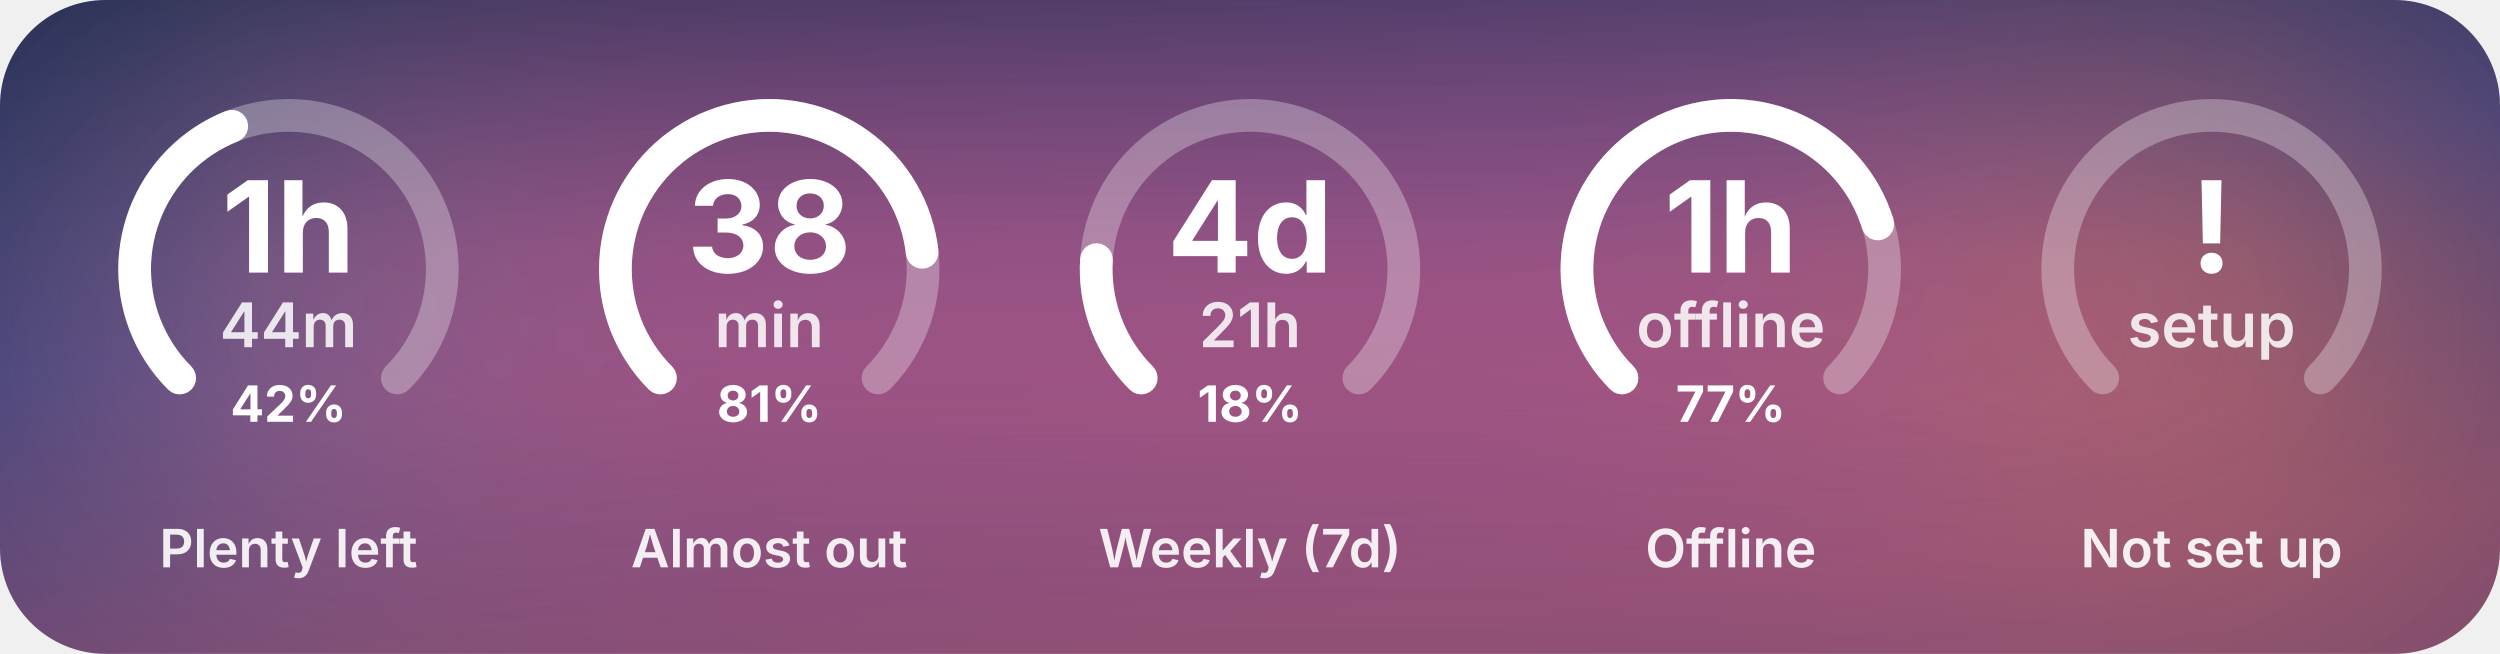
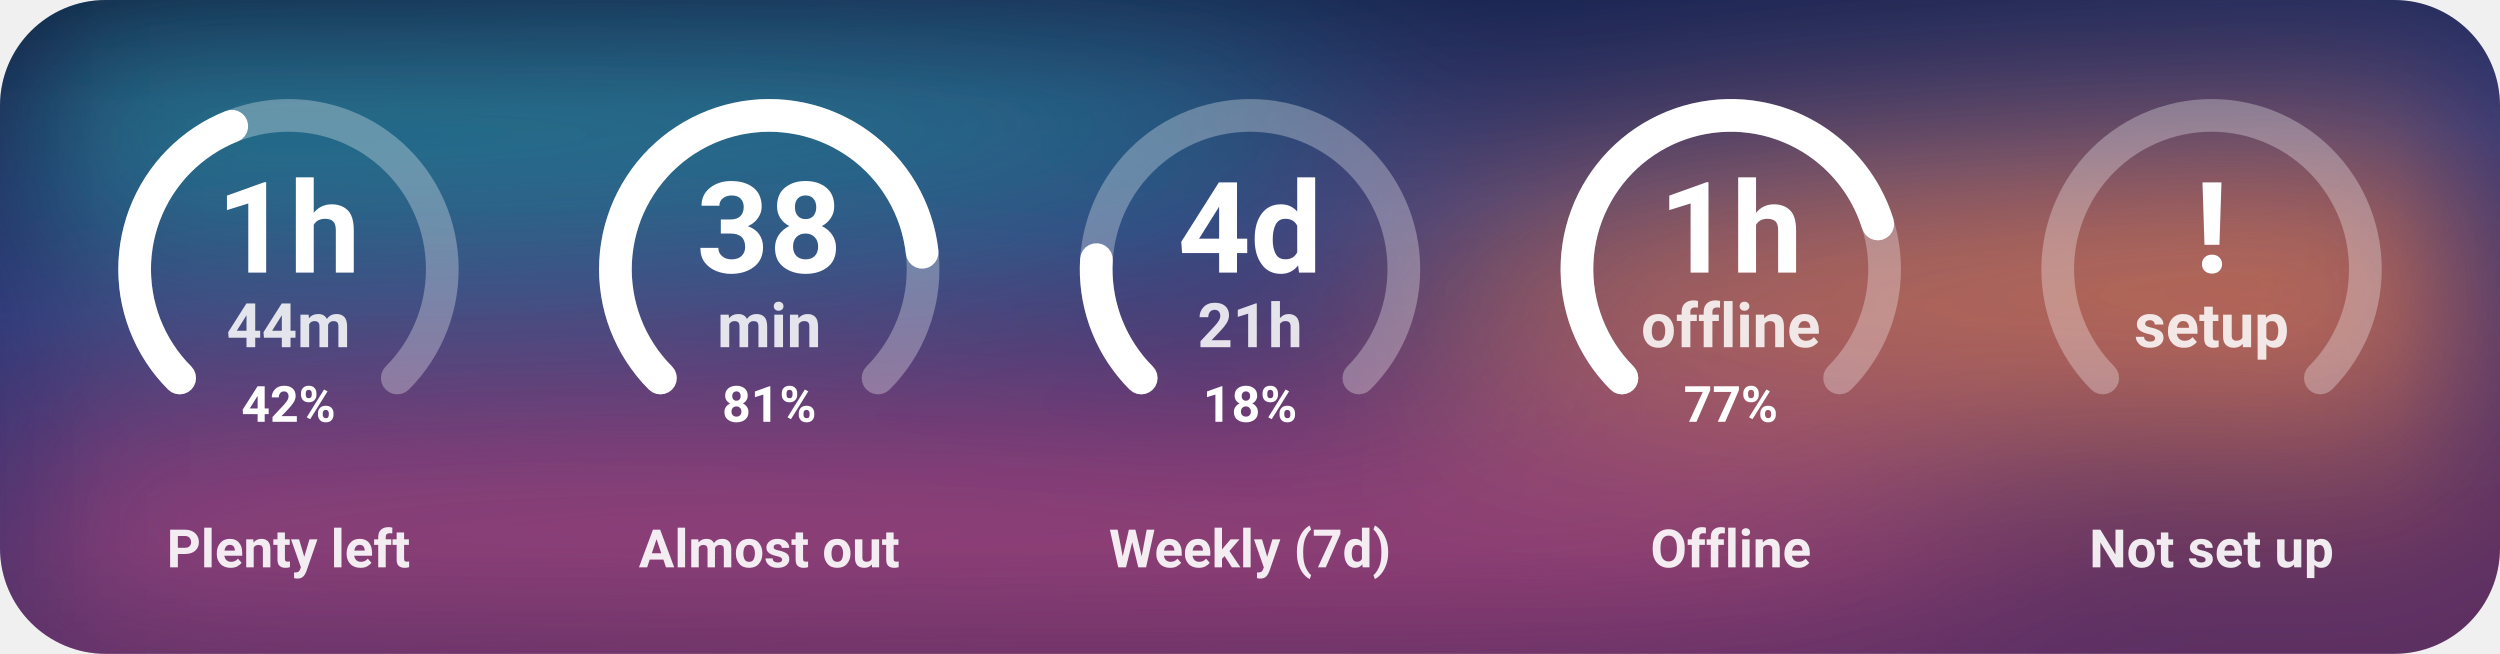
<svg xmlns="http://www.w3.org/2000/svg" width="1040" height="272" viewBox="0 0 520 136">
  <clipPath id="card">
    <rect width="520" height="136" rx="22" />
  </clipPath>
  <g clip-path="url(#card)">
    <defs>
-       <linearGradient id="states-base" x1="0" y1="0" x2="0.4" y2="1">
-         <stop offset="0" stop-color="#1d2b4f" />
-         <stop offset="0.5" stop-color="#3b3f7a" />
-         <stop offset="1" stop-color="#7a4a6e" />
+       <linearGradient id="states-base" x1="0" y1="0" x2="0.3" y2="1">
+         <stop offset="0" stop-color="#0f1c3d" />
+         <stop offset="0.45" stop-color="#2c3577" />
+         <stop offset="1" stop-color="#5b2f63" />
      </linearGradient>
      <filter id="states-blur" x="-50%" y="-50%" width="200%" height="200%">
-         <feGaussianBlur stdDeviation="57.778" />
+         <feGaussianBlur stdDeviation="22.667" />
      </filter>
    </defs>
    <rect width="520" height="136" fill="url(#states-base)" />
-     <g filter="url(#states-blur)" opacity="0.9">
-       <circle cx="78" cy="27.2" r="197.6" fill="#2f8f9d" />
-       <circle cx="468" cy="47.6" r="176.8" fill="#d97757" />
-       <circle cx="234" cy="129.2" r="208" fill="#c25b8a" />
+     <g filter="url(#states-blur)" opacity="0.85">
+       <ellipse cx="52" cy="24.48" rx="234" ry="27.2" fill="#2a8fa3" />
+       <ellipse cx="494" cy="61.2" rx="208" ry="29.92" fill="#e07a4f" />
+       <ellipse cx="156" cy="115.6" rx="260" ry="27.2" fill="#b4477f" />
    </g>
    <g transform="translate(24,20)">
      <clipPath id="clip2">
        <circle cx="36" cy="36" r="36" />
      </clipPath>
      <g clip-path="url(#clip2)">
        <path d="M10.97 61.03L9.69 59.69L8.49 58.28L7.36 56.81L6.31 55.28L5.34 53.7L4.46 52.07L3.66 50.4L2.95 48.69L2.33 46.94L1.81 45.16L1.37 43.36L1.04 41.54L0.79 39.7L0.65 37.85L0.6 36L0.65 34.15L0.79 32.3L1.04 30.46L1.37 28.64L1.81 26.84L2.33 25.06L2.95 23.31L3.66 21.6L4.46 19.93L5.34 18.3L6.31 16.72L7.36 15.19L8.49 13.72L9.69 12.31L10.97 10.97L12.31 9.69L13.72 8.49L15.19 7.36L16.72 6.31L18.3 5.34L19.93 4.46L21.6 3.66L23.31 2.95L25.06 2.33L26.84 1.81L28.64 1.37L30.46 1.04L32.3 0.79L34.15 0.65L36 0.6L37.85 0.65L39.7 0.79L41.54 1.04L43.36 1.37L45.16 1.81L46.94 2.33L48.69 2.95L50.4 3.66L52.07 4.46L53.7 5.34L55.28 6.31L56.81 7.36L58.28 8.49L59.69 9.69L61.03 10.97L62.31 12.31L63.51 13.72L64.64 15.19L65.69 16.72L66.66 18.3L67.54 19.93L68.34 21.6L69.05 23.31L69.67 25.06L70.19 26.84L70.63 28.64L70.96 30.46L71.21 32.3L71.35 34.15L71.4 36L71.35 37.85L71.21 39.7L70.96 41.54L70.63 43.36L70.19 45.16L69.67 46.94L69.05 48.69L68.34 50.4L67.54 52.07L66.66 53.7L65.69 55.28L64.64 56.81L63.51 58.28L62.31 59.69L61.03 61.03L60.33 61.57L59.51 61.91L58.63 62.03L57.75 61.91L56.93 61.57L56.22 61.03L55.68 60.33L55.34 59.51L55.23 58.63L55.34 57.75L55.68 56.93L56.22 56.22L57.25 55.14L58.23 54L59.14 52.81L59.99 51.58L60.77 50.3L61.48 48.98L62.13 47.63L62.7 46.25L63.2 44.84L63.63 43.4L63.98 41.95L64.25 40.47L64.44 38.99L64.56 37.5L64.6 36L64.56 34.5L64.44 33.01L64.25 31.53L63.98 30.05L63.63 28.6L63.2 27.16L62.7 25.75L62.13 24.37L61.48 23.02L60.77 21.7L59.99 20.42L59.14 19.19L58.23 18L57.25 16.86L56.22 15.78L55.14 14.75L54 13.77L52.81 12.86L51.58 12.01L50.3 11.23L48.98 10.52L47.63 9.87L46.25 9.3L44.84 8.8L43.4 8.37L41.95 8.02L40.47 7.75L38.99 7.56L37.5 7.44L36 7.4L34.5 7.44L33.01 7.56L31.53 7.75L30.05 8.02L28.6 8.37L27.16 8.8L25.75 9.3L24.37 9.87L23.02 10.52L21.7 11.23L20.42 12.01L19.19 12.86L18 13.77L16.86 14.75L15.78 15.78L14.75 16.86L13.77 18L12.86 19.19L12.01 20.42L11.23 21.7L10.52 23.02L9.87 24.37L9.3 25.75L8.8 27.16L8.37 28.6L8.02 30.05L7.75 31.53L7.56 33.01L7.44 34.5L7.4 36L7.44 37.5L7.56 38.99L7.75 40.47L8.02 41.95L8.37 43.4L8.8 44.84L9.3 46.25L9.87 47.63L10.52 48.98L11.23 50.3L12.01 51.58L12.86 52.81L13.77 54L14.75 55.14L15.78 56.22L16.32 56.93L16.66 57.75L16.77 58.63L16.66 59.51L16.32 60.33L15.78 61.03L15.07 61.57L14.25 61.91L13.37 62.03L12.49 61.91L11.67 61.57L10.97 61.03Z" fill="#fff" fill-opacity="0.3" />
        <path d="M10.97 61.03L9.7 59.69L8.5 58.29L7.38 56.83L6.33 55.31L5.37 53.74L4.48 52.12L3.69 50.46L2.98 48.76L2.36 47.02L1.83 45.26L1.4 43.47L1.05 41.65L0.81 39.83L0.66 37.99L0.6 36.15L0.64 34.3L0.78 32.46L1.01 30.64L1.34 28.82L1.76 27.03L2.27 25.26L2.87 23.51L3.57 21.81L4.35 20.14L5.22 18.51L6.17 16.93L7.21 15.41L8.32 13.93L9.5 12.52L10.76 11.18L12.09 9.9L13.48 8.69L14.93 7.55L16.44 6.49L18.01 5.51L19.62 4.62L21.27 3.81L22.97 3.09L23.83 2.87L24.72 2.88L25.57 3.13L26.33 3.58L26.95 4.22L27.38 5L27.6 5.86L27.58 6.74L27.34 7.6L26.88 8.36L26.25 8.98L25.47 9.41L24.1 9.99L22.76 10.65L21.46 11.37L20.2 12.16L18.98 13.02L17.81 13.93L16.68 14.91L15.61 15.94L14.59 17.03L13.64 18.17L12.74 19.36L11.9 20.6L11.13 21.87L10.43 23.18L9.8 24.53L9.24 25.91L8.75 27.32L8.33 28.75L7.99 30.2L7.73 31.67L7.54 33.14L7.43 34.63L7.4 36.12L7.45 37.61L7.57 39.09L7.77 40.57L8.04 42.03L8.4 43.48L8.82 44.91L9.32 46.31L9.9 47.68L10.54 49.03L11.25 50.33L12.03 51.6L12.88 52.83L13.78 54.01L14.75 55.14L15.78 56.22L16.32 56.93L16.66 57.75L16.77 58.63L16.66 59.51L16.32 60.33L15.78 61.03L15.07 61.57L14.25 61.91L13.37 62.03L12.49 61.91L11.67 61.57L10.97 61.03Z" fill="#fff" fill-opacity="1" />
-         <text x="36" y="36.7" text-anchor="middle" font-family="ui-rounded, 'SF Pro Rounded', 'SF Pro Display', system-ui, sans-serif" font-weight="700" font-size="26.4" fill="#fff" fill-opacity="1">1h</text>
-         <text x="36" y="52.21" text-anchor="middle" font-family="ui-rounded, 'SF Pro Rounded', 'SF Pro Display', system-ui, sans-serif" font-weight="600" font-size="12.8" fill="#fff" fill-opacity="0.85">44m</text>
-         <text x="36" y="67.74" text-anchor="middle" font-family="ui-rounded, 'SF Pro Rounded', 'SF Pro Display', system-ui, sans-serif" font-weight="700" font-size="10.4" fill="#fff" fill-opacity="1">42%</text>
+         <text x="36" y="36.7" text-anchor="middle" font-family="ui-rounded, 'SF Pro Rounded', -apple-system, BlinkMacSystemFont, 'Segoe UI', Roboto, sans-serif" font-weight="700" font-size="26.4" fill="#fff" fill-opacity="1">1h</text>
+         <text x="36" y="52.21" text-anchor="middle" font-family="ui-rounded, 'SF Pro Rounded', -apple-system, BlinkMacSystemFont, 'Segoe UI', Roboto, sans-serif" font-weight="600" font-size="12.8" fill="#fff" fill-opacity="0.85">44m</text>
+         <text x="36" y="67.74" text-anchor="middle" font-family="ui-rounded, 'SF Pro Rounded', -apple-system, BlinkMacSystemFont, 'Segoe UI', Roboto, sans-serif" font-weight="700" font-size="10.4" fill="#fff" fill-opacity="1">42%</text>
      </g>
    </g>
-     <text x="60" y="118" text-anchor="middle" font-family="ui-rounded, 'SF Pro Rounded', 'SF Pro Display', system-ui, sans-serif" font-size="11" font-weight="600" fill="#fff" fill-opacity="0.9">Plenty left</text>
+     <text x="60" y="118" text-anchor="middle" font-family="ui-rounded, 'SF Pro Rounded', -apple-system, BlinkMacSystemFont, 'Segoe UI', Roboto, sans-serif" font-size="11" font-weight="600" fill="#fff" fill-opacity="0.9">Plenty left</text>
    <g transform="translate(124,20)">
      <clipPath id="clip3">
        <circle cx="36" cy="36" r="36" />
      </clipPath>
      <g clip-path="url(#clip3)">
        <path d="M10.97 61.03L9.69 59.69L8.49 58.28L7.36 56.81L6.31 55.28L5.34 53.7L4.46 52.07L3.66 50.4L2.95 48.69L2.33 46.94L1.81 45.16L1.37 43.36L1.04 41.54L0.79 39.7L0.65 37.85L0.6 36L0.65 34.15L0.79 32.3L1.04 30.46L1.37 28.64L1.81 26.84L2.33 25.06L2.95 23.31L3.66 21.6L4.46 19.93L5.34 18.3L6.31 16.72L7.36 15.19L8.49 13.72L9.69 12.31L10.97 10.97L12.31 9.69L13.72 8.49L15.19 7.36L16.72 6.31L18.3 5.34L19.93 4.46L21.6 3.66L23.31 2.95L25.06 2.33L26.84 1.81L28.64 1.37L30.46 1.04L32.3 0.79L34.15 0.65L36 0.6L37.85 0.65L39.7 0.79L41.54 1.04L43.36 1.37L45.16 1.81L46.94 2.33L48.69 2.95L50.4 3.66L52.07 4.46L53.7 5.34L55.28 6.31L56.81 7.36L58.28 8.49L59.69 9.69L61.03 10.97L62.31 12.31L63.51 13.72L64.64 15.19L65.69 16.72L66.66 18.3L67.54 19.93L68.34 21.6L69.05 23.31L69.67 25.06L70.19 26.84L70.63 28.64L70.96 30.46L71.21 32.3L71.35 34.15L71.4 36L71.35 37.85L71.21 39.7L70.96 41.54L70.63 43.36L70.19 45.16L69.67 46.94L69.05 48.69L68.34 50.4L67.54 52.07L66.66 53.7L65.69 55.28L64.64 56.81L63.51 58.28L62.31 59.69L61.03 61.03L60.33 61.57L59.51 61.91L58.63 62.03L57.75 61.91L56.93 61.57L56.22 61.03L55.68 60.33L55.34 59.51L55.23 58.63L55.34 57.75L55.68 56.93L56.22 56.22L57.25 55.14L58.23 54L59.14 52.81L59.99 51.58L60.77 50.3L61.48 48.98L62.13 47.63L62.7 46.25L63.2 44.84L63.63 43.4L63.98 41.95L64.25 40.47L64.44 38.99L64.56 37.5L64.6 36L64.56 34.5L64.44 33.01L64.25 31.53L63.98 30.05L63.63 28.6L63.2 27.16L62.7 25.75L62.13 24.37L61.48 23.02L60.77 21.7L59.99 20.42L59.14 19.19L58.23 18L57.25 16.86L56.22 15.78L55.14 14.75L54 13.77L52.81 12.86L51.58 12.01L50.3 11.23L48.98 10.52L47.63 9.87L46.25 9.3L44.84 8.8L43.4 8.37L41.95 8.02L40.47 7.75L38.99 7.56L37.5 7.44L36 7.4L34.5 7.44L33.01 7.56L31.53 7.75L30.05 8.02L28.6 8.37L27.16 8.8L25.75 9.3L24.37 9.87L23.02 10.52L21.7 11.23L20.42 12.01L19.19 12.86L18 13.77L16.86 14.75L15.78 15.78L14.75 16.86L13.77 18L12.86 19.19L12.01 20.42L11.23 21.7L10.52 23.02L9.87 24.37L9.3 25.75L8.8 27.16L8.37 28.6L8.02 30.05L7.75 31.53L7.56 33.01L7.44 34.5L7.4 36L7.44 37.5L7.56 38.99L7.75 40.47L8.02 41.95L8.37 43.4L8.8 44.84L9.3 46.25L9.87 47.63L10.52 48.98L11.23 50.3L12.01 51.58L12.86 52.81L13.77 54L14.75 55.14L15.78 56.22L16.32 56.93L16.66 57.75L16.77 58.63L16.66 59.51L16.32 60.33L15.78 61.03L15.07 61.57L14.25 61.91L13.37 62.03L12.49 61.91L11.67 61.57L10.97 61.03Z" fill="#fff" fill-opacity="0.3" />
        <path d="M10.97 61.03L9.69 59.69L8.49 58.28L7.37 56.81L6.32 55.29L5.35 53.71L4.47 52.08L3.67 50.41L2.96 48.71L2.34 46.96L1.81 45.19L1.38 43.39L1.04 41.57L0.8 39.73L0.65 37.89L0.6 36.04L0.65 34.19L0.79 32.34L1.03 30.51L1.36 28.69L1.79 26.89L2.32 25.11L2.93 23.37L3.64 21.65L4.43 19.98L5.31 18.36L6.28 16.78L7.32 15.25L8.44 13.78L9.64 12.37L10.91 11.02L12.25 9.75L13.66 8.54L15.12 7.41L16.65 6.36L18.22 5.39L19.85 4.5L21.52 3.7L23.22 2.99L24.97 2.36L26.74 1.83L28.54 1.4L30.36 1.05L32.19 0.81L34.04 0.65L35.89 0.6L37.74 0.64L39.58 0.78L41.42 1.02L43.24 1.35L45.04 1.77L46.82 2.29L48.56 2.9L50.28 3.61L51.95 4.4L53.58 5.27L55.16 6.23L56.69 7.28L58.16 8.4L59.58 9.59L60.92 10.86L62.2 12.2L63.41 13.6L64.54 15.06L65.6 16.58L66.57 18.16L67.47 19.78L68.27 21.45L68.99 23.15L69.61 24.89L70.15 26.67L70.59 28.46L70.94 30.28L71.19 32.12L71.17 33L70.92 33.86L70.46 34.61L69.82 35.23L69.04 35.66L68.18 35.87L67.29 35.85L66.44 35.6L65.68 35.14L65.07 34.5L64.64 33.72L64.43 32.86L64.22 31.38L63.94 29.91L63.59 28.46L63.16 27.03L62.65 25.62L62.07 24.24L61.42 22.9L60.7 21.58L59.91 20.31L59.06 19.08L58.15 17.9L57.17 16.77L56.14 15.69L55.05 14.67L53.91 13.7L52.72 12.79L51.48 11.95L50.2 11.18L48.89 10.47L47.53 9.83L46.15 9.26L44.74 8.77L43.3 8.35L41.85 8L40.38 7.74L38.89 7.55L37.4 7.43L35.91 7.4L34.41 7.44L32.92 7.57L31.44 7.77L29.97 8.04L28.52 8.4L27.09 8.82L25.68 9.33L24.3 9.9L22.95 10.55L21.64 11.27L20.36 12.05L19.13 12.9L17.95 13.81L16.82 14.79L15.73 15.82L14.71 16.91L13.74 18.05L12.83 19.23L11.99 20.47L11.21 21.74L10.49 23.06L9.85 24.41L9.28 25.79L8.79 27.2L8.36 28.64L8.02 30.09L7.75 31.56L7.55 33.05L7.44 34.54L7.4 36.03L7.44 37.53L7.56 39.02L7.76 40.5L8.03 41.97L8.38 43.42L8.81 44.86L9.31 46.26L9.88 47.65L10.52 49L11.24 50.31L12.02 51.58L12.87 52.82L13.78 54L14.75 55.14L15.78 56.22L16.32 56.93L16.66 57.75L16.77 58.63L16.66 59.51L16.32 60.33L15.78 61.03L15.07 61.57L14.25 61.91L13.37 62.03L12.49 61.91L11.67 61.57L10.97 61.03Z" fill="#fff" fill-opacity="1" />
-         <text x="36" y="36.7" text-anchor="middle" font-family="ui-rounded, 'SF Pro Rounded', 'SF Pro Display', system-ui, sans-serif" font-weight="700" font-size="26.4" fill="#fff" fill-opacity="1">38</text>
-         <text x="36" y="52.21" text-anchor="middle" font-family="ui-rounded, 'SF Pro Rounded', 'SF Pro Display', system-ui, sans-serif" font-weight="600" font-size="12.8" fill="#fff" fill-opacity="0.85">min</text>
-         <text x="36" y="67.74" text-anchor="middle" font-family="ui-rounded, 'SF Pro Rounded', 'SF Pro Display', system-ui, sans-serif" font-weight="700" font-size="10.4" fill="#fff" fill-opacity="1">81%</text>
+         <text x="36" y="36.7" text-anchor="middle" font-family="ui-rounded, 'SF Pro Rounded', -apple-system, BlinkMacSystemFont, 'Segoe UI', Roboto, sans-serif" font-weight="700" font-size="26.4" fill="#fff" fill-opacity="1">38</text>
+         <text x="36" y="52.21" text-anchor="middle" font-family="ui-rounded, 'SF Pro Rounded', -apple-system, BlinkMacSystemFont, 'Segoe UI', Roboto, sans-serif" font-weight="600" font-size="12.8" fill="#fff" fill-opacity="0.85">min</text>
+         <text x="36" y="67.74" text-anchor="middle" font-family="ui-rounded, 'SF Pro Rounded', -apple-system, BlinkMacSystemFont, 'Segoe UI', Roboto, sans-serif" font-weight="700" font-size="10.4" fill="#fff" fill-opacity="1">81%</text>
      </g>
    </g>
-     <text x="160" y="118" text-anchor="middle" font-family="ui-rounded, 'SF Pro Rounded', 'SF Pro Display', system-ui, sans-serif" font-size="11" font-weight="600" fill="#fff" fill-opacity="0.9">Almost out</text>
+     <text x="160" y="118" text-anchor="middle" font-family="ui-rounded, 'SF Pro Rounded', -apple-system, BlinkMacSystemFont, 'Segoe UI', Roboto, sans-serif" font-size="11" font-weight="600" fill="#fff" fill-opacity="0.9">Almost out</text>
    <g transform="translate(224,20)">
      <clipPath id="clip4">
        <circle cx="36" cy="36" r="36" />
      </clipPath>
      <g clip-path="url(#clip4)">
        <path d="M10.97 61.03L9.69 59.69L8.49 58.28L7.36 56.81L6.31 55.28L5.34 53.7L4.46 52.07L3.66 50.4L2.95 48.69L2.33 46.94L1.81 45.16L1.37 43.36L1.04 41.54L0.79 39.7L0.65 37.85L0.6 36L0.65 34.15L0.79 32.3L1.04 30.46L1.37 28.64L1.81 26.84L2.33 25.06L2.95 23.31L3.66 21.6L4.46 19.93L5.34 18.3L6.31 16.72L7.36 15.19L8.49 13.72L9.69 12.31L10.97 10.97L12.31 9.69L13.72 8.49L15.19 7.36L16.72 6.31L18.3 5.34L19.93 4.46L21.6 3.66L23.31 2.95L25.06 2.33L26.84 1.81L28.64 1.37L30.46 1.04L32.3 0.79L34.15 0.65L36 0.6L37.85 0.65L39.7 0.79L41.54 1.04L43.36 1.37L45.16 1.81L46.94 2.33L48.69 2.95L50.4 3.66L52.07 4.46L53.7 5.34L55.28 6.31L56.81 7.36L58.28 8.49L59.69 9.69L61.03 10.97L62.31 12.31L63.51 13.72L64.64 15.19L65.69 16.72L66.66 18.3L67.54 19.93L68.34 21.6L69.05 23.31L69.67 25.06L70.19 26.84L70.63 28.64L70.96 30.46L71.21 32.3L71.35 34.15L71.4 36L71.35 37.85L71.21 39.7L70.96 41.54L70.63 43.36L70.19 45.16L69.67 46.94L69.05 48.69L68.34 50.4L67.54 52.07L66.66 53.7L65.69 55.28L64.64 56.81L63.51 58.28L62.31 59.69L61.03 61.03L60.33 61.57L59.51 61.91L58.63 62.03L57.75 61.91L56.93 61.57L56.22 61.03L55.68 60.33L55.34 59.51L55.23 58.63L55.34 57.75L55.68 56.93L56.22 56.22L57.25 55.14L58.23 54L59.14 52.81L59.99 51.58L60.77 50.3L61.48 48.98L62.13 47.63L62.7 46.25L63.2 44.84L63.63 43.4L63.98 41.95L64.25 40.47L64.44 38.99L64.56 37.5L64.6 36L64.56 34.5L64.44 33.01L64.25 31.53L63.98 30.05L63.63 28.6L63.2 27.16L62.7 25.75L62.13 24.37L61.48 23.02L60.77 21.7L59.99 20.42L59.14 19.19L58.23 18L57.25 16.86L56.22 15.78L55.14 14.75L54 13.77L52.81 12.86L51.58 12.01L50.3 11.23L48.98 10.52L47.63 9.87L46.25 9.3L44.84 8.8L43.4 8.37L41.95 8.02L40.47 7.75L38.99 7.56L37.5 7.44L36 7.4L34.5 7.44L33.01 7.56L31.53 7.75L30.05 8.02L28.6 8.37L27.16 8.8L25.75 9.3L24.37 9.87L23.02 10.52L21.7 11.23L20.42 12.01L19.19 12.86L18 13.77L16.86 14.75L15.78 15.78L14.75 16.86L13.77 18L12.86 19.19L12.01 20.42L11.23 21.7L10.52 23.02L9.87 24.37L9.3 25.75L8.8 27.16L8.37 28.6L8.02 30.05L7.75 31.53L7.56 33.01L7.44 34.5L7.4 36L7.44 37.5L7.56 38.99L7.75 40.47L8.02 41.95L8.37 43.4L8.8 44.84L9.3 46.25L9.87 47.63L10.52 48.98L11.23 50.3L12.01 51.58L12.86 52.81L13.77 54L14.75 55.14L15.78 56.22L16.32 56.93L16.66 57.75L16.77 58.63L16.66 59.51L16.32 60.33L15.78 61.03L15.07 61.57L14.25 61.91L13.37 62.03L12.49 61.91L11.67 61.57L10.97 61.03Z" fill="#fff" fill-opacity="0.3" />
        <path d="M10.97 61.03L9.75 59.75L8.6 58.41L7.52 57.02L6.5 55.57L5.56 54.08L4.7 52.54L3.91 50.95L3.21 49.34L2.58 47.68L2.04 46L1.59 44.3L1.21 42.57L0.93 40.83L0.73 39.07L0.62 37.31L0.6 35.54L0.67 33.78L0.84 32.91L1.23 32.11L1.81 31.44L2.55 30.95L3.39 30.66L4.28 30.6L5.15 30.77L5.94 31.16L6.61 31.74L7.11 32.48L7.4 33.32L7.46 34.2L7.4 35.63L7.42 37.06L7.51 38.48L7.67 39.9L7.9 41.31L8.2 42.7L8.57 44.08L9 45.44L9.51 46.77L10.08 48.08L10.71 49.36L11.41 50.6L12.17 51.81L12.99 52.98L13.86 54.11L14.79 55.19L15.78 56.22L16.32 56.93L16.66 57.75L16.77 58.63L16.66 59.51L16.32 60.33L15.78 61.03L15.07 61.57L14.25 61.91L13.37 62.03L12.49 61.91L11.67 61.57L10.97 61.03Z" fill="#fff" fill-opacity="1" />
-         <text x="36" y="36.7" text-anchor="middle" font-family="ui-rounded, 'SF Pro Rounded', 'SF Pro Display', system-ui, sans-serif" font-weight="700" font-size="26.4" fill="#fff" fill-opacity="1">4d</text>
-         <text x="36" y="52.21" text-anchor="middle" font-family="ui-rounded, 'SF Pro Rounded', 'SF Pro Display', system-ui, sans-serif" font-weight="600" font-size="12.8" fill="#fff" fill-opacity="0.85">21h</text>
-         <text x="36" y="67.74" text-anchor="middle" font-family="ui-rounded, 'SF Pro Rounded', 'SF Pro Display', system-ui, sans-serif" font-weight="700" font-size="10.4" fill="#fff" fill-opacity="1">18%</text>
+         <text x="36" y="36.7" text-anchor="middle" font-family="ui-rounded, 'SF Pro Rounded', -apple-system, BlinkMacSystemFont, 'Segoe UI', Roboto, sans-serif" font-weight="700" font-size="26.4" fill="#fff" fill-opacity="1">4d</text>
+         <text x="36" y="52.21" text-anchor="middle" font-family="ui-rounded, 'SF Pro Rounded', -apple-system, BlinkMacSystemFont, 'Segoe UI', Roboto, sans-serif" font-weight="600" font-size="12.8" fill="#fff" fill-opacity="0.85">21h</text>
+         <text x="36" y="67.74" text-anchor="middle" font-family="ui-rounded, 'SF Pro Rounded', -apple-system, BlinkMacSystemFont, 'Segoe UI', Roboto, sans-serif" font-weight="700" font-size="10.4" fill="#fff" fill-opacity="1">18%</text>
      </g>
    </g>
-     <text x="260" y="118" text-anchor="middle" font-family="ui-rounded, 'SF Pro Rounded', 'SF Pro Display', system-ui, sans-serif" font-size="11" font-weight="600" fill="#fff" fill-opacity="0.9">Weekly (7d)</text>
+     <text x="260" y="118" text-anchor="middle" font-family="ui-rounded, 'SF Pro Rounded', -apple-system, BlinkMacSystemFont, 'Segoe UI', Roboto, sans-serif" font-size="11" font-weight="600" fill="#fff" fill-opacity="0.9">Weekly (7d)</text>
    <g transform="translate(324,20)">
      <clipPath id="clip5">
        <circle cx="36" cy="36" r="36" />
      </clipPath>
      <g clip-path="url(#clip5)">
        <path d="M10.97 61.03L9.69 59.69L8.49 58.28L7.36 56.81L6.31 55.28L5.34 53.7L4.46 52.07L3.66 50.4L2.95 48.69L2.33 46.94L1.81 45.16L1.37 43.36L1.04 41.54L0.79 39.7L0.65 37.85L0.6 36L0.65 34.15L0.79 32.3L1.04 30.46L1.37 28.64L1.81 26.84L2.33 25.06L2.95 23.31L3.66 21.6L4.46 19.93L5.34 18.3L6.31 16.72L7.36 15.19L8.49 13.72L9.69 12.31L10.97 10.97L12.31 9.69L13.72 8.49L15.19 7.36L16.72 6.31L18.3 5.34L19.93 4.46L21.6 3.66L23.31 2.95L25.06 2.33L26.84 1.81L28.64 1.37L30.46 1.04L32.3 0.79L34.15 0.65L36 0.6L37.85 0.65L39.7 0.79L41.54 1.04L43.36 1.37L45.16 1.81L46.94 2.33L48.69 2.95L50.4 3.66L52.07 4.46L53.7 5.34L55.28 6.31L56.81 7.36L58.28 8.49L59.69 9.69L61.03 10.97L62.31 12.31L63.51 13.72L64.64 15.19L65.69 16.72L66.66 18.3L67.54 19.93L68.34 21.6L69.05 23.31L69.67 25.06L70.19 26.84L70.63 28.64L70.96 30.46L71.21 32.3L71.35 34.15L71.4 36L71.35 37.85L71.21 39.7L70.96 41.54L70.63 43.36L70.19 45.16L69.67 46.94L69.05 48.69L68.34 50.4L67.54 52.07L66.66 53.7L65.69 55.28L64.64 56.81L63.51 58.28L62.31 59.69L61.03 61.03L60.33 61.57L59.51 61.91L58.63 62.03L57.75 61.91L56.93 61.57L56.22 61.03L55.68 60.33L55.34 59.51L55.23 58.63L55.34 57.75L55.68 56.93L56.22 56.22L57.25 55.14L58.23 54L59.14 52.81L59.99 51.58L60.77 50.3L61.48 48.98L62.13 47.63L62.7 46.25L63.2 44.84L63.63 43.4L63.98 41.95L64.25 40.47L64.44 38.99L64.56 37.5L64.6 36L64.56 34.5L64.44 33.01L64.25 31.53L63.98 30.05L63.63 28.6L63.2 27.16L62.7 25.75L62.13 24.37L61.48 23.02L60.77 21.7L59.99 20.42L59.14 19.19L58.23 18L57.25 16.86L56.22 15.78L55.14 14.75L54 13.77L52.81 12.86L51.58 12.01L50.3 11.23L48.98 10.52L47.63 9.87L46.25 9.3L44.84 8.8L43.4 8.37L41.95 8.02L40.47 7.75L38.99 7.56L37.5 7.44L36 7.4L34.5 7.44L33.01 7.56L31.53 7.75L30.05 8.02L28.6 8.37L27.16 8.8L25.75 9.3L24.37 9.87L23.02 10.52L21.7 11.23L20.42 12.01L19.19 12.86L18 13.77L16.86 14.75L15.78 15.78L14.75 16.86L13.77 18L12.86 19.19L12.01 20.42L11.23 21.7L10.52 23.02L9.87 24.37L9.3 25.75L8.8 27.16L8.37 28.6L8.02 30.05L7.75 31.53L7.56 33.01L7.44 34.5L7.4 36L7.44 37.5L7.56 38.99L7.75 40.47L8.02 41.95L8.37 43.4L8.8 44.84L9.3 46.25L9.87 47.63L10.52 48.98L11.23 50.3L12.01 51.58L12.86 52.81L13.77 54L14.75 55.14L15.78 56.22L16.32 56.93L16.66 57.75L16.77 58.63L16.66 59.51L16.32 60.33L15.78 61.03L15.07 61.57L14.25 61.91L13.37 62.03L12.49 61.91L11.67 61.57L10.97 61.03Z" fill="#fff" fill-opacity="0.3" />
        <path d="M10.97 61.03L9.71 59.7L8.51 58.31L7.39 56.85L6.35 55.34L5.39 53.78L4.51 52.17L3.71 50.52L3 48.82L2.38 47.1L1.85 45.34L1.42 43.56L1.07 41.76L0.82 39.94L0.66 38.11L0.6 36.28L0.63 34.44L0.76 32.61L0.99 30.79L1.3 28.98L1.71 27.2L2.21 25.43L2.81 23.7L3.49 21.99L4.26 20.33L5.11 18.7L6.05 17.13L7.07 15.6L8.17 14.13L9.34 12.71L10.58 11.36L11.89 10.08L13.26 8.87L14.7 7.72L16.19 6.66L17.74 5.67L19.34 4.77L20.98 3.95L22.66 3.21L24.38 2.56L26.12 2.01L27.9 1.54L29.69 1.17L31.51 0.89L33.33 0.7L35.17 0.61L37 0.61L38.83 0.71L40.66 0.91L42.47 1.2L44.26 1.58L46.04 2.05L47.78 2.62L49.5 3.27L51.17 4.02L52.81 4.85L54.4 5.76L55.94 6.75L57.43 7.83L58.86 8.97L60.23 10.19L61.54 11.48L62.77 12.84L63.94 14.26L65.03 15.74L66.04 17.27L66.97 18.85L67.81 20.48L68.58 22.15L69.25 23.85L69.84 25.59L69.98 26.47L69.9 27.35L69.59 28.18L69.08 28.91L68.39 29.47L67.59 29.84L66.71 29.99L65.83 29.9L64.99 29.6L64.27 29.08L63.71 28.4L63.34 27.59L62.86 26.19L62.32 24.81L61.7 23.46L61.02 22.14L60.27 20.87L59.45 19.63L58.57 18.44L57.63 17.29L56.63 16.19L55.58 15.15L54.47 14.17L53.32 13.24L52.11 12.37L50.87 11.57L49.58 10.83L48.26 10.16L46.9 9.56L45.52 9.03L44.11 8.57L42.68 8.19L41.23 7.88L39.76 7.65L38.29 7.49L36.81 7.41L35.33 7.41L33.85 7.48L32.37 7.63L30.91 7.86L29.45 8.16L28.02 8.54L26.61 8.99L25.22 9.51L23.86 10.1L22.54 10.77L21.25 11.5L20 12.3L18.79 13.16L17.63 14.08L16.52 15.06L15.46 16.1L14.46 17.19L13.51 18.33L12.63 19.52L11.8 20.75L11.05 22.03L10.36 23.34L9.73 24.68L9.18 26.06L8.7 27.46L8.3 28.89L7.97 30.33L7.71 31.79L7.53 33.26L7.43 34.74L7.4 36.22L7.45 37.71L7.58 39.18L7.78 40.65L8.06 42.11L8.41 43.55L8.84 44.97L9.34 46.36L9.92 47.73L10.56 49.06L11.27 50.36L12.05 51.63L12.89 52.85L13.79 54.02L14.76 55.15L15.78 56.22L16.32 56.93L16.66 57.75L16.77 58.63L16.66 59.51L16.32 60.33L15.78 61.03L15.07 61.57L14.25 61.91L13.37 62.03L12.49 61.91L11.67 61.57L10.97 61.03Z" fill="#fff" fill-opacity="1" />
-         <text x="36" y="36.7" text-anchor="middle" font-family="ui-rounded, 'SF Pro Rounded', 'SF Pro Display', system-ui, sans-serif" font-weight="700" font-size="26.4" fill="#fff" fill-opacity="1">1h</text>
-         <text x="36" y="52.21" text-anchor="middle" font-family="ui-rounded, 'SF Pro Rounded', 'SF Pro Display', system-ui, sans-serif" font-weight="600" font-size="12.8" fill="#fff" fill-opacity="0.85">offline</text>
-         <text x="36" y="67.74" text-anchor="middle" font-family="ui-rounded, 'SF Pro Rounded', 'SF Pro Display', system-ui, sans-serif" font-weight="700" font-size="10.4" fill="#fff" fill-opacity="1">77%</text>
+         <text x="36" y="36.7" text-anchor="middle" font-family="ui-rounded, 'SF Pro Rounded', -apple-system, BlinkMacSystemFont, 'Segoe UI', Roboto, sans-serif" font-weight="700" font-size="26.4" fill="#fff" fill-opacity="1">1h</text>
+         <text x="36" y="52.21" text-anchor="middle" font-family="ui-rounded, 'SF Pro Rounded', -apple-system, BlinkMacSystemFont, 'Segoe UI', Roboto, sans-serif" font-weight="600" font-size="12.8" fill="#fff" fill-opacity="0.85">offline</text>
+         <text x="36" y="67.74" text-anchor="middle" font-family="ui-rounded, 'SF Pro Rounded', -apple-system, BlinkMacSystemFont, 'Segoe UI', Roboto, sans-serif" font-weight="700" font-size="10.4" fill="#fff" fill-opacity="1">77%</text>
      </g>
    </g>
-     <text x="360" y="118" text-anchor="middle" font-family="ui-rounded, 'SF Pro Rounded', 'SF Pro Display', system-ui, sans-serif" font-size="11" font-weight="600" fill="#fff" fill-opacity="0.9">Offline</text>
+     <text x="360" y="118" text-anchor="middle" font-family="ui-rounded, 'SF Pro Rounded', -apple-system, BlinkMacSystemFont, 'Segoe UI', Roboto, sans-serif" font-size="11" font-weight="600" fill="#fff" fill-opacity="0.9">Offline</text>
    <g transform="translate(424,20)">
      <clipPath id="clip6">
        <circle cx="36" cy="36" r="36" />
      </clipPath>
      <g clip-path="url(#clip6)">
        <path d="M10.97 61.03L9.69 59.69L8.49 58.28L7.36 56.81L6.31 55.28L5.34 53.7L4.46 52.07L3.66 50.4L2.95 48.69L2.33 46.94L1.81 45.16L1.37 43.36L1.04 41.54L0.79 39.7L0.65 37.85L0.6 36L0.65 34.15L0.79 32.3L1.04 30.46L1.37 28.64L1.81 26.84L2.33 25.06L2.95 23.31L3.66 21.6L4.46 19.93L5.34 18.3L6.31 16.72L7.36 15.19L8.49 13.72L9.69 12.31L10.97 10.97L12.31 9.69L13.72 8.49L15.19 7.36L16.72 6.31L18.3 5.34L19.93 4.46L21.6 3.66L23.31 2.95L25.06 2.33L26.84 1.81L28.64 1.37L30.46 1.04L32.3 0.79L34.15 0.65L36 0.6L37.85 0.65L39.7 0.79L41.54 1.04L43.36 1.37L45.16 1.81L46.94 2.33L48.69 2.95L50.4 3.66L52.07 4.46L53.7 5.34L55.28 6.31L56.81 7.36L58.28 8.49L59.69 9.69L61.03 10.97L62.31 12.31L63.51 13.72L64.64 15.19L65.69 16.72L66.66 18.3L67.54 19.93L68.34 21.6L69.05 23.31L69.67 25.06L70.19 26.84L70.63 28.64L70.96 30.46L71.21 32.3L71.35 34.15L71.4 36L71.35 37.85L71.21 39.7L70.96 41.54L70.63 43.36L70.19 45.16L69.67 46.94L69.05 48.69L68.34 50.4L67.54 52.07L66.66 53.7L65.69 55.28L64.64 56.81L63.51 58.28L62.31 59.69L61.03 61.03L60.33 61.57L59.51 61.91L58.63 62.03L57.75 61.91L56.93 61.57L56.22 61.03L55.68 60.33L55.34 59.51L55.23 58.63L55.34 57.75L55.68 56.93L56.22 56.22L57.25 55.14L58.23 54L59.14 52.81L59.99 51.58L60.77 50.3L61.48 48.98L62.13 47.63L62.7 46.25L63.2 44.84L63.63 43.4L63.98 41.95L64.25 40.47L64.44 38.99L64.56 37.5L64.6 36L64.56 34.5L64.44 33.01L64.25 31.53L63.98 30.05L63.63 28.6L63.2 27.16L62.7 25.75L62.13 24.37L61.48 23.02L60.77 21.7L59.99 20.42L59.14 19.19L58.23 18L57.25 16.86L56.22 15.78L55.14 14.75L54 13.77L52.81 12.86L51.58 12.01L50.3 11.23L48.98 10.52L47.63 9.87L46.25 9.3L44.84 8.8L43.4 8.37L41.95 8.02L40.47 7.75L38.99 7.56L37.5 7.44L36 7.4L34.5 7.44L33.01 7.56L31.53 7.75L30.05 8.02L28.6 8.37L27.16 8.8L25.75 9.3L24.37 9.87L23.02 10.52L21.7 11.23L20.42 12.01L19.19 12.86L18 13.77L16.86 14.75L15.78 15.78L14.75 16.86L13.77 18L12.86 19.19L12.01 20.42L11.23 21.7L10.52 23.02L9.87 24.37L9.3 25.75L8.8 27.16L8.37 28.6L8.02 30.05L7.75 31.53L7.56 33.01L7.44 34.5L7.4 36L7.44 37.5L7.56 38.99L7.75 40.47L8.02 41.95L8.37 43.4L8.8 44.84L9.3 46.25L9.87 47.63L10.52 48.98L11.23 50.3L12.01 51.58L12.86 52.81L13.77 54L14.75 55.14L15.78 56.22L16.32 56.93L16.66 57.75L16.77 58.63L16.66 59.51L16.32 60.33L15.78 61.03L15.07 61.57L14.25 61.91L13.37 62.03L12.49 61.91L11.67 61.57L10.97 61.03Z" fill="#fff" fill-opacity="0.3" />
-         <text x="36" y="36.7" text-anchor="middle" font-family="ui-rounded, 'SF Pro Rounded', 'SF Pro Display', system-ui, sans-serif" font-weight="700" font-size="26.4" fill="#fff" fill-opacity="1">!</text>
-         <text x="36" y="52.21" text-anchor="middle" font-family="ui-rounded, 'SF Pro Rounded', 'SF Pro Display', system-ui, sans-serif" font-weight="600" font-size="12.8" fill="#fff" fill-opacity="0.85">setup</text>
+         <text x="36" y="36.7" text-anchor="middle" font-family="ui-rounded, 'SF Pro Rounded', -apple-system, BlinkMacSystemFont, 'Segoe UI', Roboto, sans-serif" font-weight="700" font-size="26.4" fill="#fff" fill-opacity="1">!</text>
+         <text x="36" y="52.21" text-anchor="middle" font-family="ui-rounded, 'SF Pro Rounded', -apple-system, BlinkMacSystemFont, 'Segoe UI', Roboto, sans-serif" font-weight="600" font-size="12.8" fill="#fff" fill-opacity="0.85">setup</text>
      </g>
    </g>
-     <text x="460" y="118" text-anchor="middle" font-family="ui-rounded, 'SF Pro Rounded', 'SF Pro Display', system-ui, sans-serif" font-size="11" font-weight="600" fill="#fff" fill-opacity="0.9">Not set up</text>
+     <text x="460" y="118" text-anchor="middle" font-family="ui-rounded, 'SF Pro Rounded', -apple-system, BlinkMacSystemFont, 'Segoe UI', Roboto, sans-serif" font-size="11" font-weight="600" fill="#fff" fill-opacity="0.9">Not set up</text>
  </g>
</svg>
